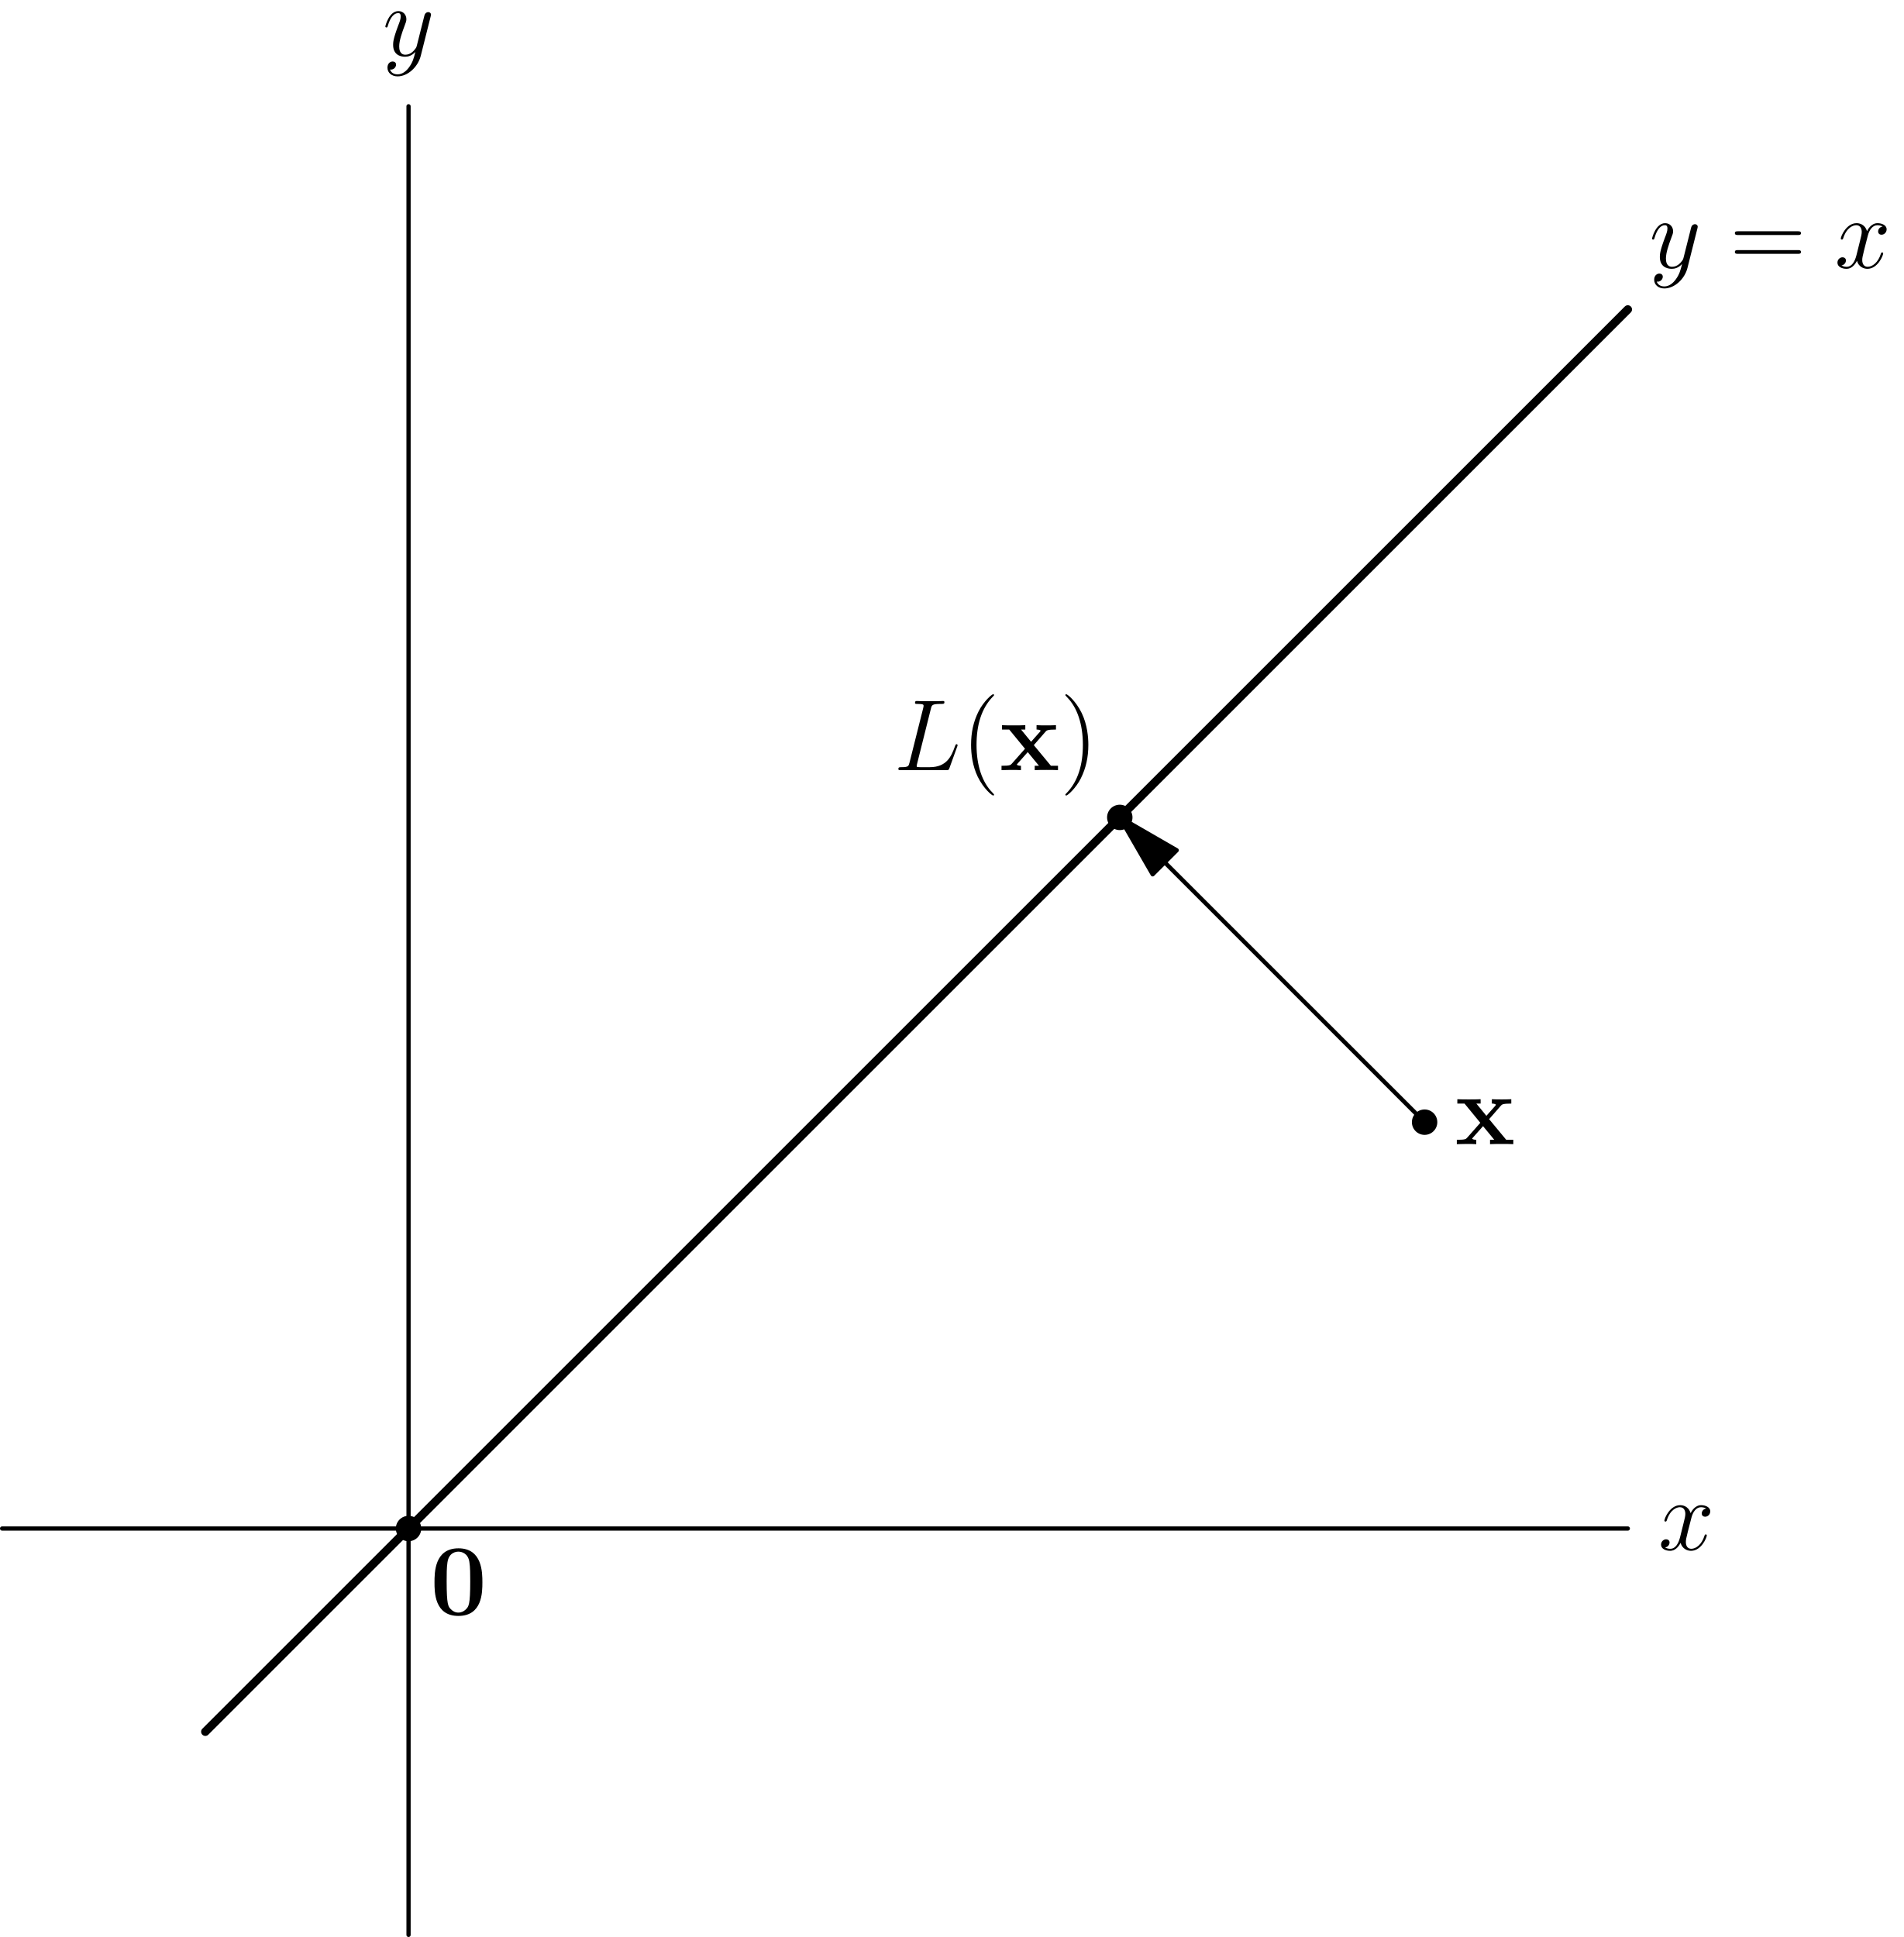
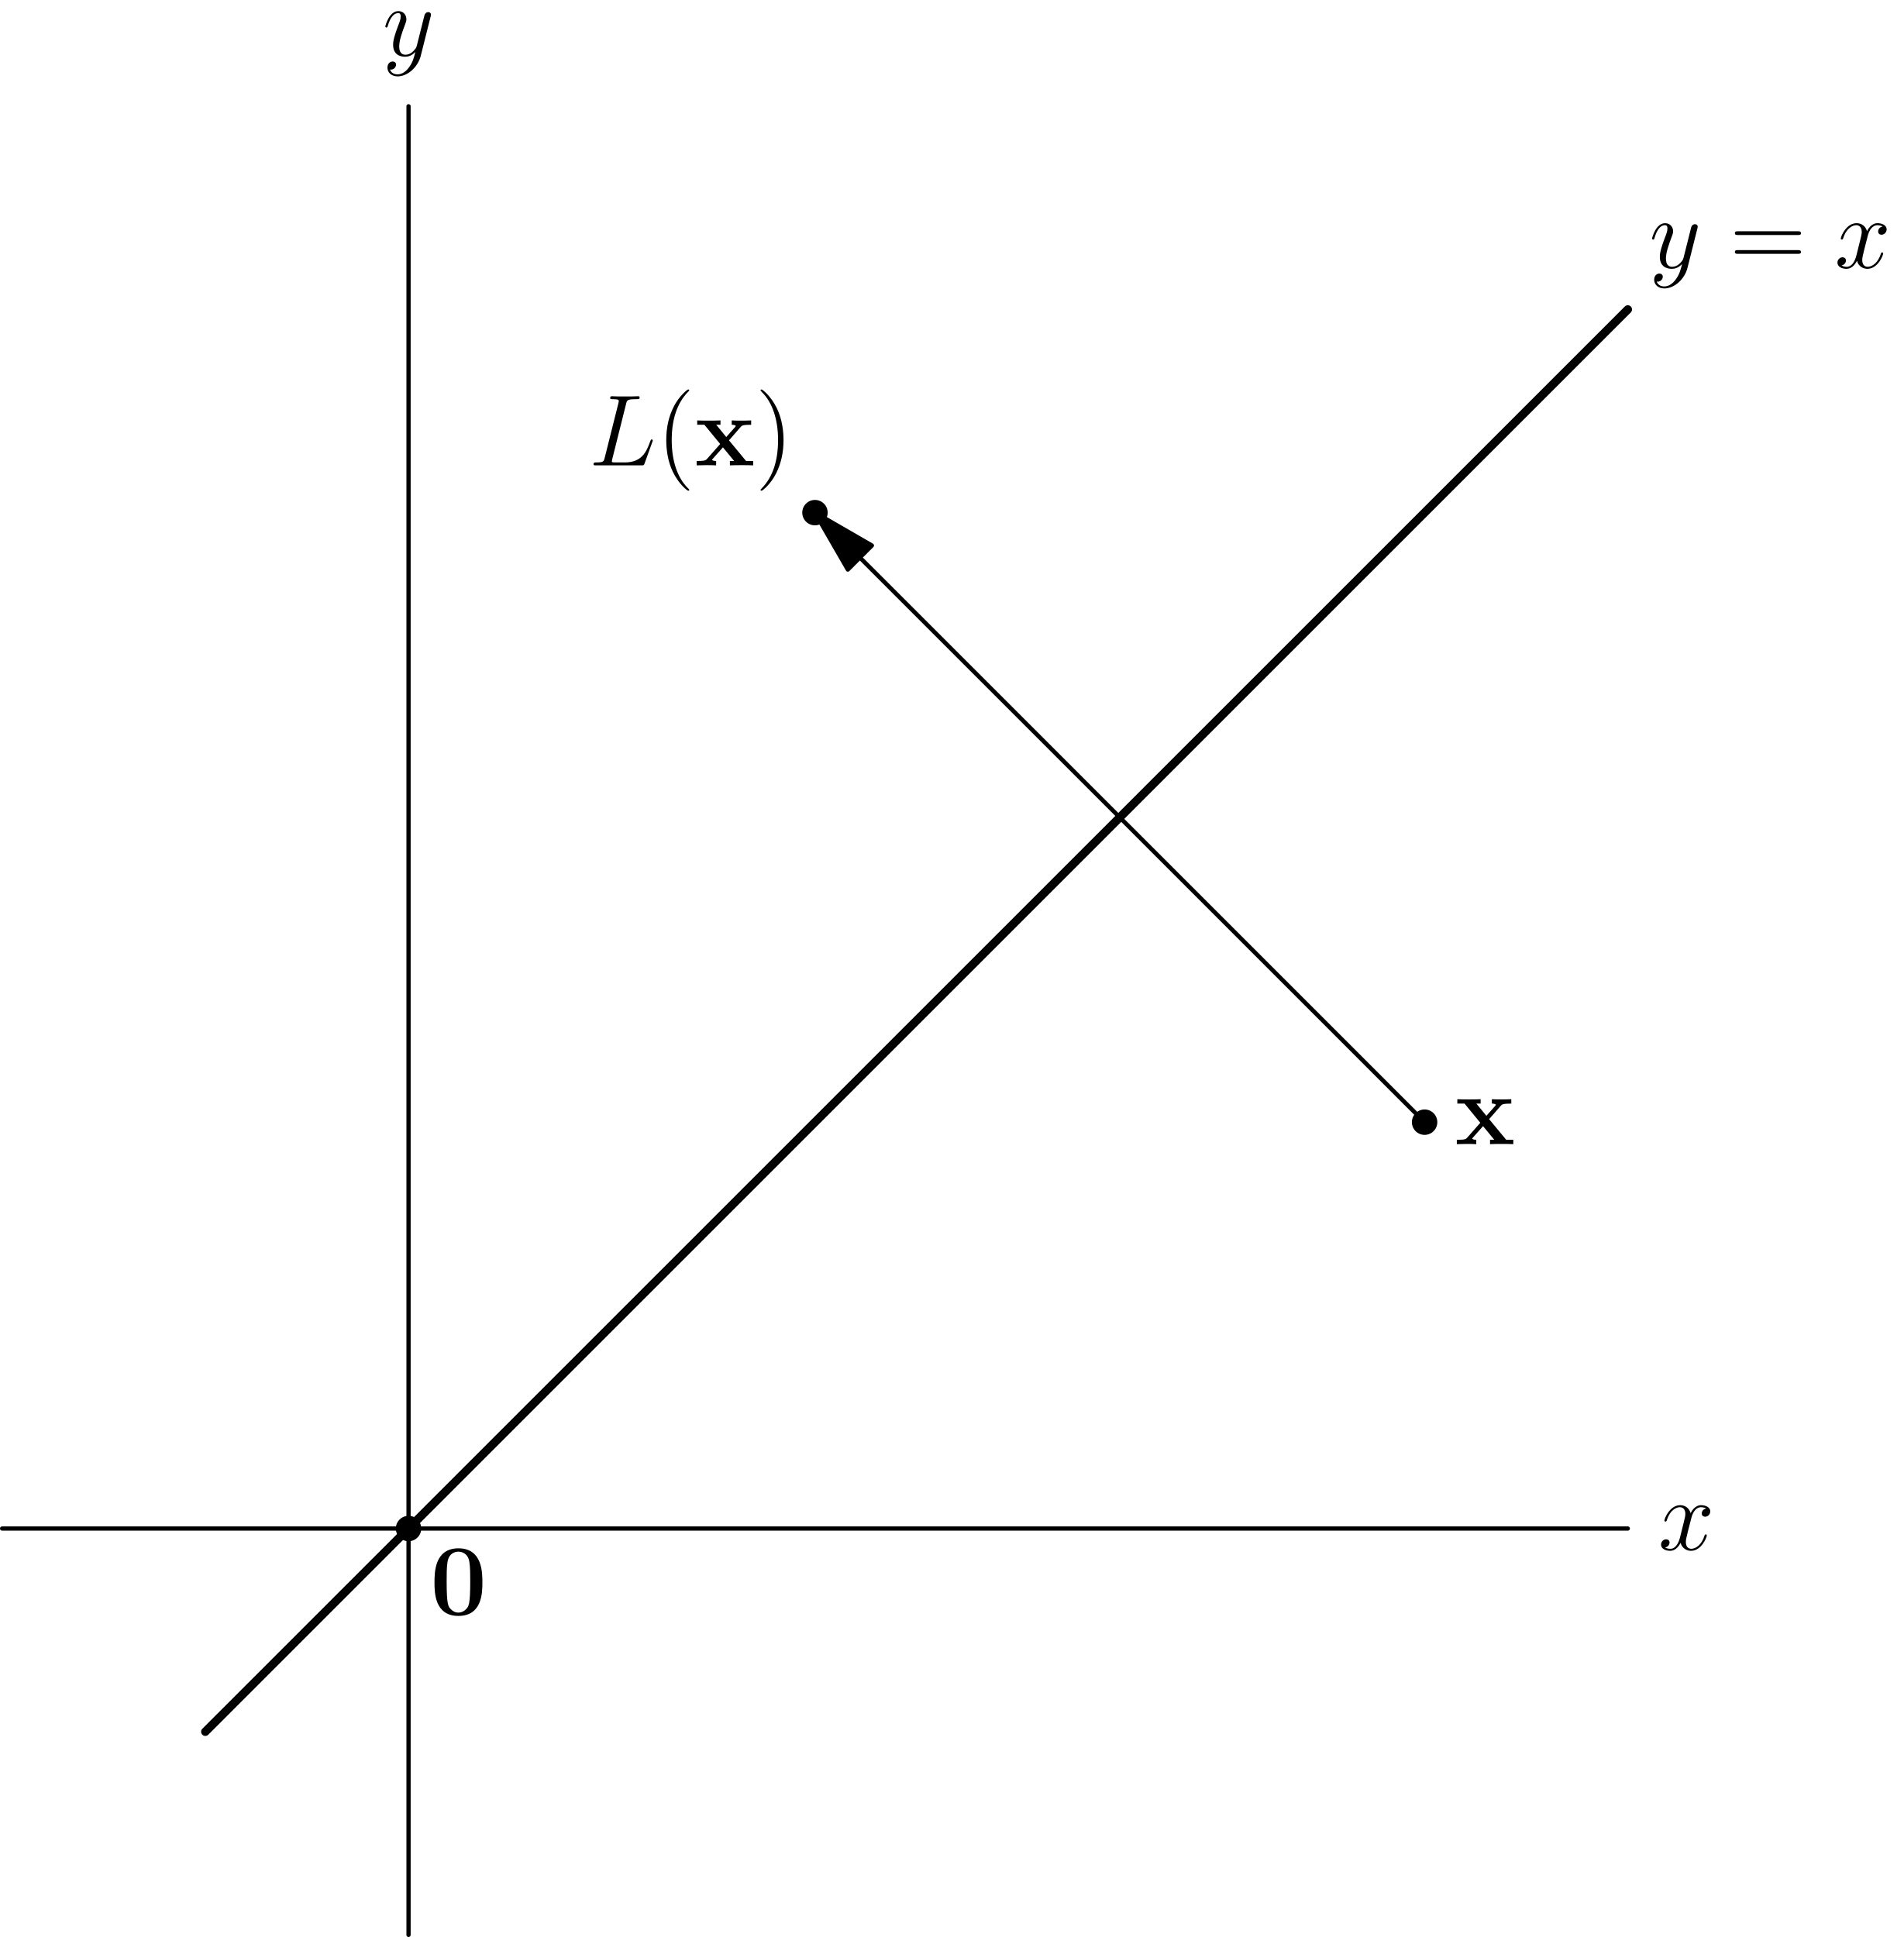
<svg xmlns="http://www.w3.org/2000/svg" xmlns:xlink="http://www.w3.org/1999/xlink" version="1.1" width="224.817pt" height="228.804pt" viewBox="56.409 53.858 224.817 228.804">
  <defs>
    <path id="g2-40" d="M3.885 2.905C3.885 2.869 3.885 2.845 3.682 2.642C2.487 1.435 1.817-.538 1.817-2.977C1.817-5.296 2.379-7.293 3.766-8.703C3.885-8.811 3.885-8.835 3.885-8.871C3.885-8.942 3.826-8.966 3.778-8.966C3.622-8.966 2.642-8.106 2.056-6.934C1.447-5.727 1.172-4.447 1.172-2.977C1.172-1.913 1.339-.49 1.961 .789C2.666 2.224 3.646 3.001 3.778 3.001C3.826 3.001 3.885 2.977 3.885 2.905Z" />
    <path id="g2-41" d="M3.371-2.977C3.371-3.885 3.252-5.368 2.582-6.755C1.877-8.189 .897-8.966 .765-8.966C.717-8.966 .658-8.942 .658-8.871C.658-8.835 .658-8.811 .861-8.608C2.056-7.4 2.726-5.428 2.726-2.989C2.726-.669 2.164 1.327 .777 2.738C.658 2.845 .658 2.869 .658 2.905C.658 2.977 .717 3.001 .765 3.001C.921 3.001 1.901 2.14 2.487 .968C3.096-.251 3.371-1.542 3.371-2.977Z" />
    <path id="g2-61" d="M8.07-3.873C8.237-3.873 8.452-3.873 8.452-4.089C8.452-4.316 8.249-4.316 8.07-4.316H1.028C.861-4.316 .646-4.316 .646-4.101C.646-3.873 .849-3.873 1.028-3.873H8.07ZM8.07-1.65C8.237-1.65 8.452-1.65 8.452-1.865C8.452-2.092 8.249-2.092 8.07-2.092H1.028C.861-2.092 .646-2.092 .646-1.877C.646-1.65 .849-1.65 1.028-1.65H8.07Z" />
    <path id="g1-76" d="M4.388-7.245C4.495-7.699 4.531-7.819 5.583-7.819C5.906-7.819 5.99-7.819 5.99-8.046C5.99-8.165 5.858-8.165 5.81-8.165C5.571-8.165 5.296-8.141 5.057-8.141H3.455C3.228-8.141 2.965-8.165 2.738-8.165C2.642-8.165 2.511-8.165 2.511-7.938C2.511-7.819 2.618-7.819 2.798-7.819C3.527-7.819 3.527-7.723 3.527-7.592C3.527-7.568 3.527-7.496 3.479-7.317L1.865-.885C1.757-.466 1.733-.347 .897-.347C.669-.347 .55-.347 .55-.132C.55 0 .622 0 .861 0H6.217C6.48 0 6.492-.012 6.575-.227L7.496-2.774C7.52-2.833 7.544-2.905 7.544-2.941C7.544-3.013 7.484-3.061 7.424-3.061C7.412-3.061 7.352-3.061 7.329-3.013C7.305-3.001 7.305-2.977 7.209-2.75C6.826-1.698 6.288-.347 4.268-.347H3.12C2.953-.347 2.929-.347 2.857-.359C2.726-.371 2.714-.395 2.714-.49C2.714-.574 2.738-.646 2.762-.753L4.388-7.245Z" />
    <path id="g1-120" d="M5.667-4.878C5.284-4.806 5.141-4.519 5.141-4.292C5.141-4.005 5.368-3.909 5.535-3.909C5.894-3.909 6.145-4.22 6.145-4.543C6.145-5.045 5.571-5.272 5.069-5.272C4.34-5.272 3.933-4.555 3.826-4.328C3.551-5.224 2.809-5.272 2.594-5.272C1.375-5.272 .729-3.706 .729-3.443C.729-3.395 .777-3.335 .861-3.335C.956-3.335 .98-3.407 1.004-3.455C1.411-4.782 2.212-5.033 2.558-5.033C3.096-5.033 3.204-4.531 3.204-4.244C3.204-3.981 3.132-3.706 2.989-3.132L2.582-1.494C2.403-.777 2.056-.12 1.423-.12C1.363-.12 1.064-.12 .813-.275C1.243-.359 1.339-.717 1.339-.861C1.339-1.1 1.16-1.243 .933-1.243C.646-1.243 .335-.992 .335-.61C.335-.108 .897 .12 1.411 .12C1.985 .12 2.391-.335 2.642-.825C2.833-.12 3.431 .12 3.873 .12C5.093 .12 5.738-1.447 5.738-1.71C5.738-1.769 5.691-1.817 5.619-1.817C5.511-1.817 5.499-1.757 5.464-1.662C5.141-.61 4.447-.12 3.909-.12C3.491-.12 3.264-.43 3.264-.921C3.264-1.184 3.312-1.375 3.503-2.164L3.921-3.79C4.101-4.507 4.507-5.033 5.057-5.033C5.081-5.033 5.416-5.033 5.667-4.878Z" />
    <path id="g1-121" d="M3.144 1.339C2.821 1.793 2.355 2.2 1.769 2.2C1.626 2.2 1.052 2.176 .873 1.626C.909 1.638 .968 1.638 .992 1.638C1.351 1.638 1.59 1.327 1.59 1.052S1.363 .681 1.184 .681C.992 .681 .574 .825 .574 1.411C.574 2.02 1.088 2.439 1.769 2.439C2.965 2.439 4.172 1.339 4.507 .012L5.679-4.651C5.691-4.71 5.715-4.782 5.715-4.854C5.715-5.033 5.571-5.153 5.392-5.153C5.284-5.153 5.033-5.105 4.937-4.746L4.053-1.231C3.993-1.016 3.993-.992 3.897-.861C3.658-.526 3.264-.12 2.69-.12C2.02-.12 1.961-.777 1.961-1.1C1.961-1.781 2.283-2.702 2.606-3.563C2.738-3.909 2.809-4.077 2.809-4.316C2.809-4.818 2.451-5.272 1.865-5.272C.765-5.272 .323-3.539 .323-3.443C.323-3.395 .371-3.335 .454-3.335C.562-3.335 .574-3.383 .622-3.551C.909-4.555 1.363-5.033 1.829-5.033C1.937-5.033 2.14-5.033 2.14-4.639C2.14-4.328 2.008-3.981 1.829-3.527C1.243-1.961 1.243-1.566 1.243-1.279C1.243-.143 2.056 .12 2.654 .12C3.001 .12 3.431 .012 3.85-.43L3.862-.418C3.682 .287 3.563 .753 3.144 1.339Z" />
    <path id="g0-48" d="M6.181-3.814C6.181-4.961 6.181-7.843 3.359-7.843C.526-7.843 .526-4.973 .526-3.814C.526-2.666 .526 .143 3.347 .143S6.181-2.63 6.181-3.814ZM3.359-.251C2.977-.251 2.69-.406 2.451-.658C2.152-.956 1.961-1.148 1.961-3.957C1.961-4.794 1.961-5.559 2.056-6.181C2.224-7.364 3.084-7.448 3.347-7.448C3.73-7.448 4.471-7.269 4.639-6.265C4.746-5.655 4.746-4.686 4.746-3.957C4.746-1.136 4.567-.968 4.208-.61C3.969-.371 3.646-.251 3.359-.251Z" />
    <path id="g0-120" d="M4.029-2.953L5.416-4.543C5.547-4.698 5.655-4.794 6.647-4.794V-5.308C5.978-5.284 5.954-5.284 5.547-5.284C5.2-5.284 4.686-5.284 4.352-5.308V-4.794C4.579-4.794 4.83-4.734 4.83-4.651C4.83-4.627 4.77-4.543 4.746-4.519L3.706-3.347L2.523-4.794H3.025V-5.308C2.75-5.284 1.937-5.284 1.614-5.284C1.255-5.284 .61-5.284 .275-5.308V-4.794H1.124L2.989-2.523L1.435-.765C1.291-.598 1.207-.514 .215-.514V0C.933-.024 .956-.024 1.327-.024C1.674-.024 2.176-.024 2.511 0V-.514C2.283-.514 2.032-.574 2.032-.658C2.032-.669 2.032-.681 2.116-.777L3.312-2.128L4.639-.514H4.136V0C4.423-.024 5.224-.024 5.559-.024C5.918-.024 6.551-.024 6.886 0V-.514H6.049L4.029-2.953Z" />
  </defs>
  <g id="page1">
    <g transform="matrix(0.996264 0 0 0.996264 104.659 234.412)">
      <circle cx="120.45" cy="-48.18" fill="#000000" r="1.506" />
    </g>
    <g transform="matrix(0.996264 0 0 0.996264 104.659 234.412)">
-       <circle cx="84.315" cy="-84.315" fill="#000000" r="1.506" />
+       <circle cx="48.18" cy="-120.45" fill="#000000" r="1.506" />
    </g>
    <g transform="matrix(0.996264 0 0 0.996264 104.659 234.412)">
      <circle cx="0" cy="-0" fill="#000000" r="1.506" />
    </g>
    <use x="107.199" y="244.593" xlink:href="#g0-48" />
    <g transform="matrix(0.996264 0 0 0.996264 104.659 234.412)">
      <path d="M -48.18 -0L 144.54 0" fill="none" stroke="#000000" stroke-linecap="round" stroke-linejoin="round" stroke-miterlimit="10.037" stroke-width="0.502" />
    </g>
    <use x="252.25" y="236.926" xlink:href="#g1-120" />
    <g transform="matrix(0.996264 0 0 0.996264 104.659 234.412)">
      <path d="M 0 48.18L 0 -168.63" fill="none" stroke="#000000" stroke-linecap="round" stroke-linejoin="round" stroke-miterlimit="10.037" stroke-width="0.502" />
    </g>
    <use x="101.595" y="60.441" xlink:href="#g1-121" />
    <g transform="matrix(0.996264 0 0 0.996264 104.659 234.412)">
      <path d="M -24.09 24.09L 144.54 -144.54" fill="none" stroke="#000000" stroke-linecap="round" stroke-linejoin="round" stroke-miterlimit="10.037" stroke-width="1" />
    </g>
    <use x="251.199" y="85.492" xlink:href="#g1-121" />
    <use x="260.657" y="85.492" xlink:href="#g2-61" />
    <use x="273.082" y="85.492" xlink:href="#g1-120" />
    <g transform="matrix(0.996264 0 0 0.996264 104.659 234.412)">
-       <path d="M 89.638 -78.992L 120.45 -48.18" fill="none" stroke="#000000" stroke-linecap="round" stroke-linejoin="round" stroke-miterlimit="10.037" stroke-width="0.502" />
+       <path d="M 53.503 -115.127L 120.45 -48.18" fill="none" stroke="#000000" stroke-linecap="round" stroke-linejoin="round" stroke-miterlimit="10.037" stroke-width="0.502" />
    </g>
    <g transform="matrix(0.996264 0 0 0.996264 104.659 234.412)">
-       <path d="M 84.315 -84.315L 88.212 -77.566L 91.064 -80.418L 84.315 -84.315Z" fill="#000000" />
+       <path d="M 48.18 -120.45L 52.077 -113.7L 54.929 -116.553L 48.18 -120.45Z" fill="#000000" />
    </g>
    <g transform="matrix(0.996264 0 0 0.996264 104.659 234.412)">
-       <path d="M 84.315 -84.315L 88.212 -77.566L 91.064 -80.418L 84.315 -84.315Z" fill="none" stroke="#000000" stroke-linecap="round" stroke-linejoin="round" stroke-miterlimit="10.037" stroke-width="0.502" />
+       <path d="M 48.18 -120.45L 52.077 -113.7L 54.929 -116.553L 48.18 -120.45Z" fill="none" stroke="#000000" stroke-linecap="round" stroke-linejoin="round" stroke-miterlimit="10.037" stroke-width="0.502" />
    </g>
-     <use x="161.96" y="144.827" xlink:href="#g1-76" />
-     <use x="169.924" y="144.827" xlink:href="#g2-40" />
-     <use x="174.476" y="144.827" xlink:href="#g0-120" />
-     <use x="181.575" y="144.827" xlink:href="#g2-41" />
+     <use x="125.96" y="108.827" xlink:href="#g1-76" />
+     <use x="133.924" y="108.827" xlink:href="#g2-40" />
+     <use x="138.476" y="108.827" xlink:href="#g0-120" />
+     <use x="145.575" y="108.827" xlink:href="#g2-41" />
    <use x="228.25" y="189.009" xlink:href="#g0-120" />
  </g>
</svg>
